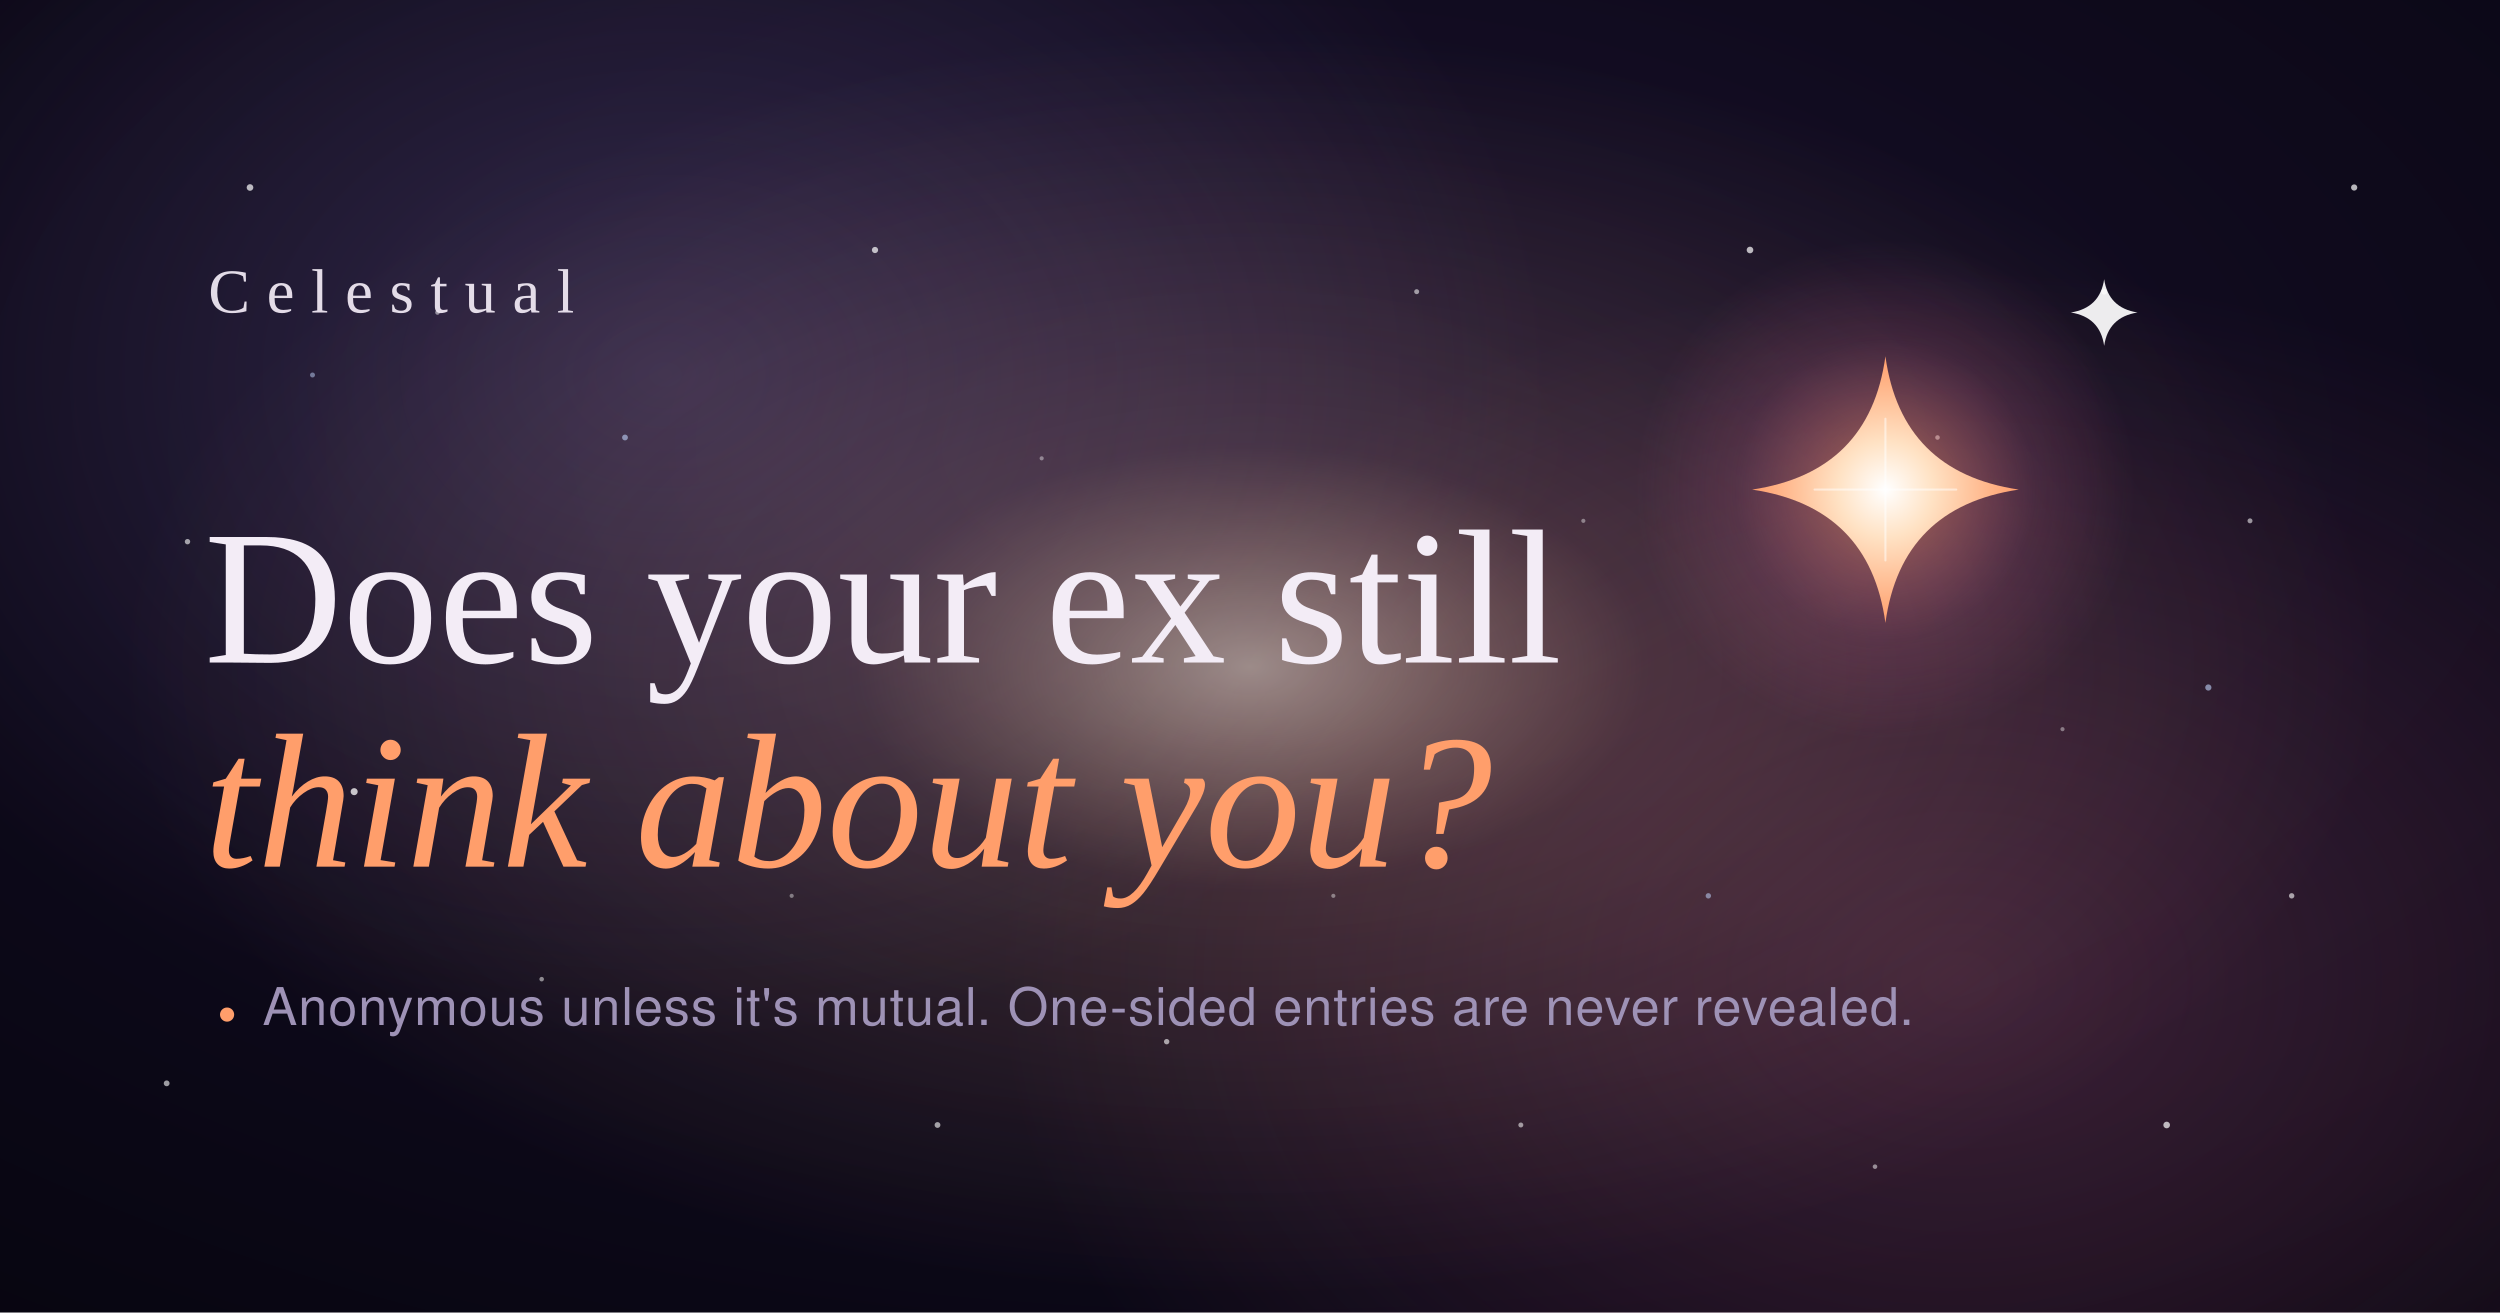
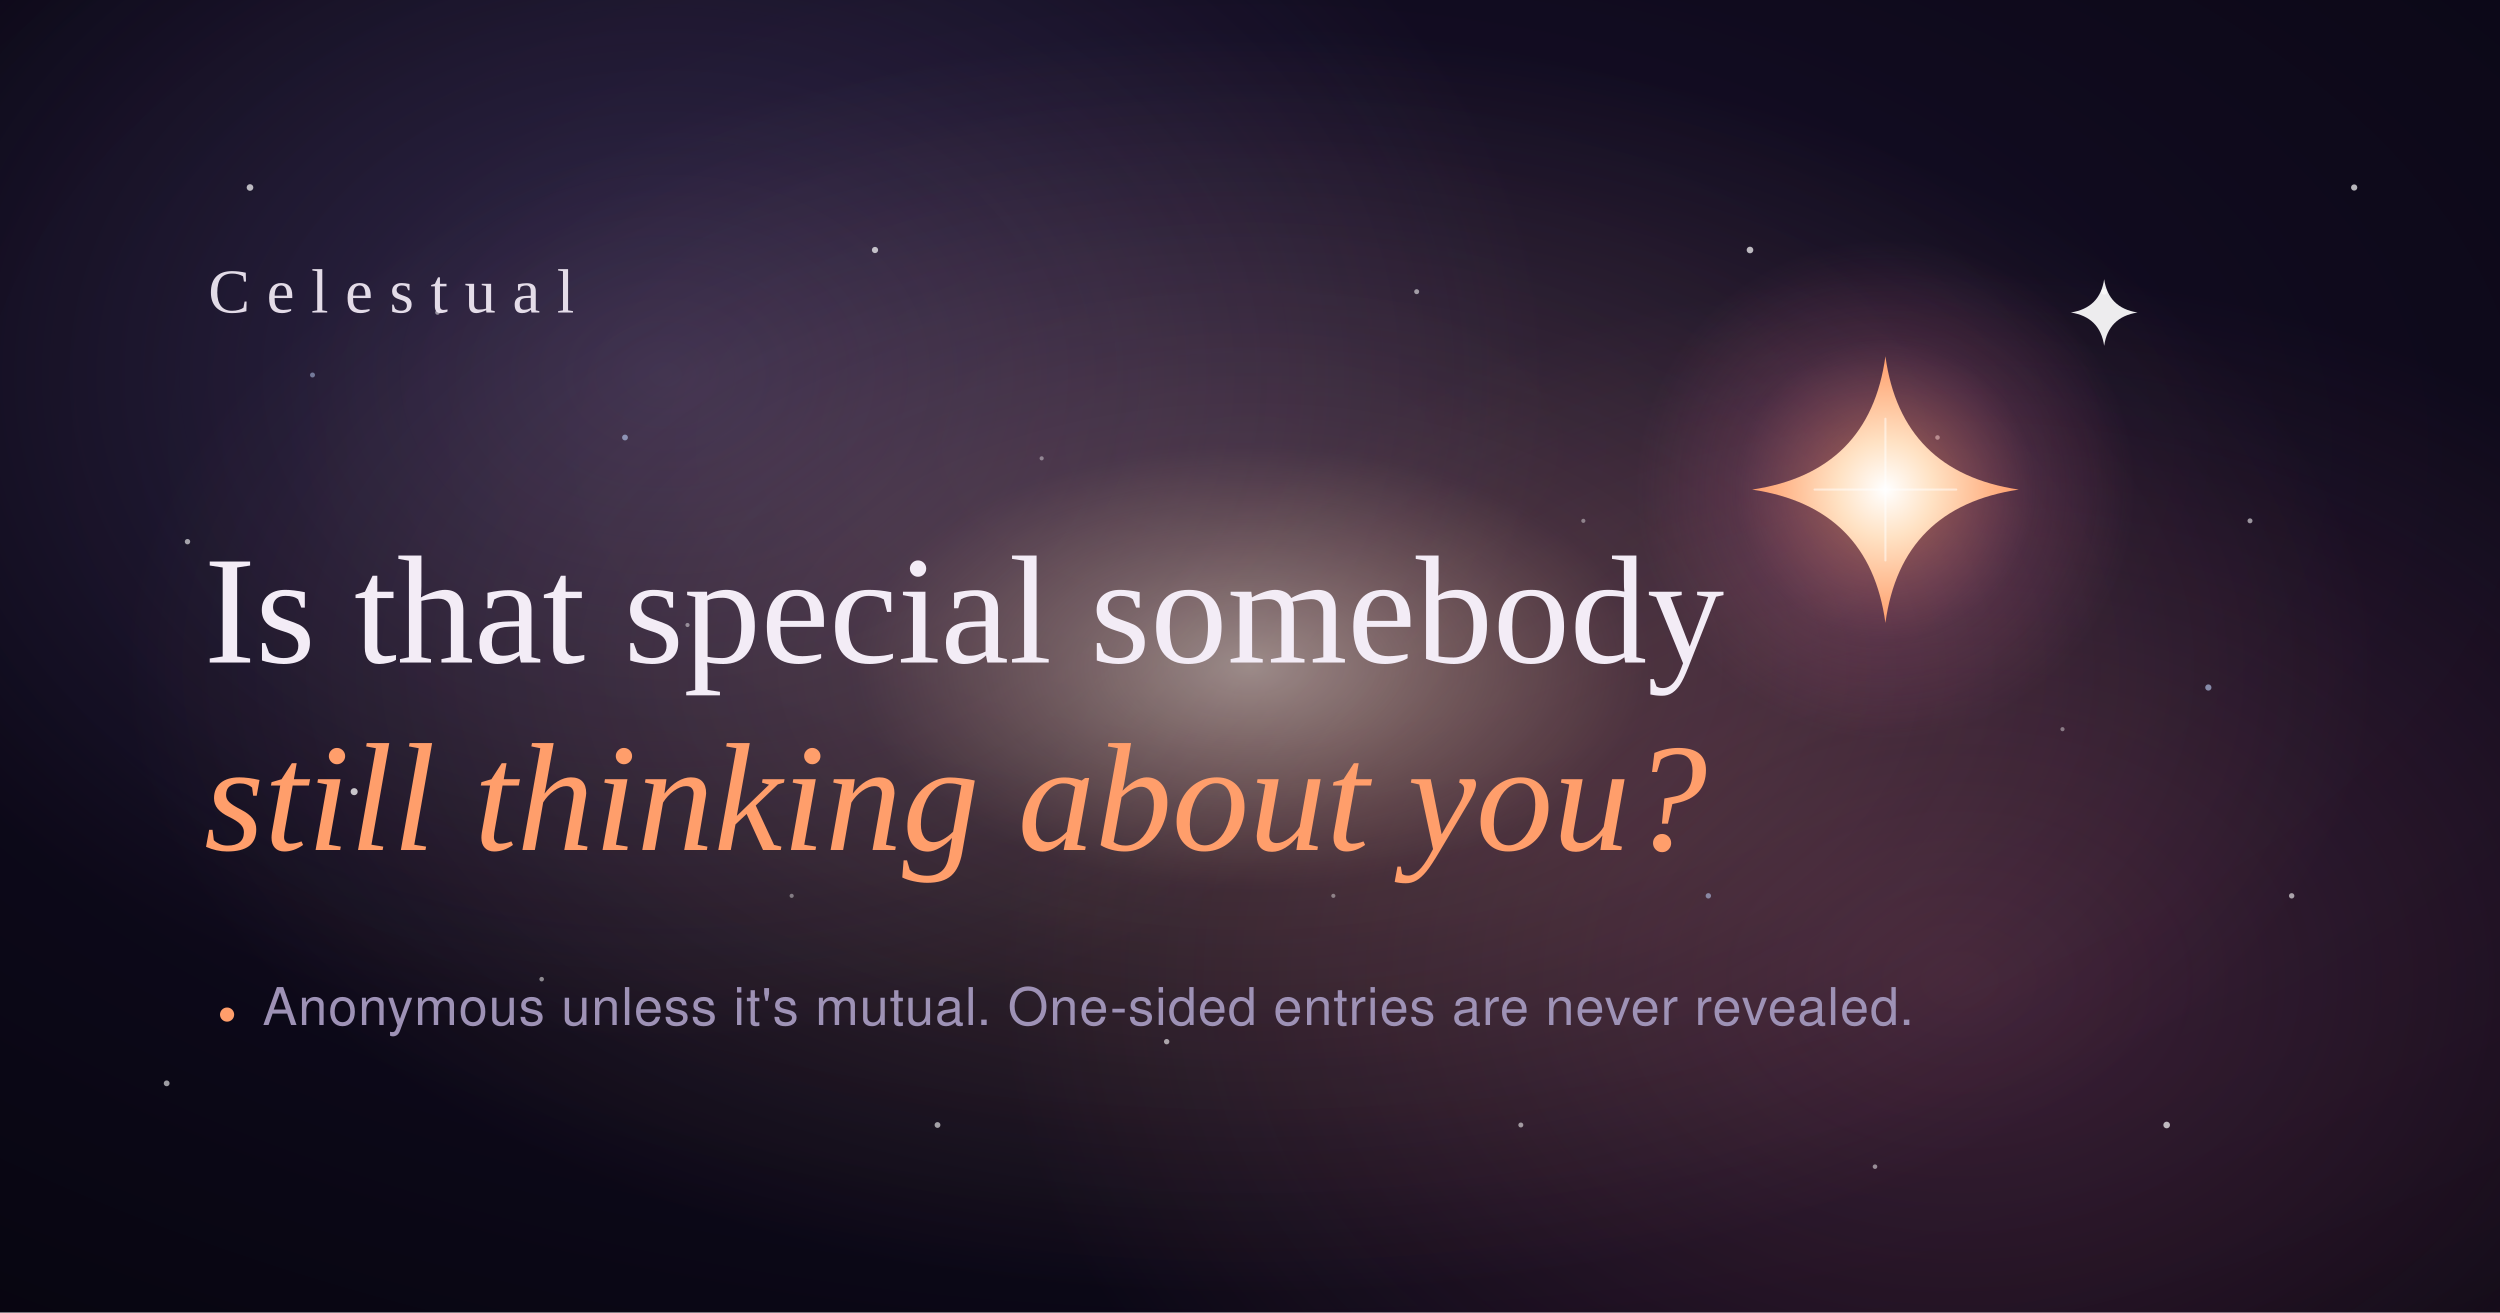
<svg xmlns="http://www.w3.org/2000/svg" viewBox="0 0 1200 630" font-family="Georgia, 'Times New Roman', serif">
  <defs>
    <radialGradient id="space" cx="50%" cy="34%" r="85%">
      <stop offset="0%" stop-color="#1B1330" />
      <stop offset="46%" stop-color="#100B1E" />
      <stop offset="100%" stop-color="#070510" />
    </radialGradient>
    <radialGradient id="core" cx="50%" cy="50%" r="50%">
      <stop offset="0%" stop-color="#FFE9CF" stop-opacity="0.55" />
      <stop offset="35%" stop-color="#FFB988" stop-opacity="0.16" />
      <stop offset="100%" stop-color="#FFB988" stop-opacity="0" />
    </radialGradient>
    <radialGradient id="neb1" cx="50%" cy="50%" r="50%">
      <stop offset="0%" stop-color="#7E6BA8" stop-opacity="0.30" />
      <stop offset="100%" stop-color="#7E6BA8" stop-opacity="0" />
    </radialGradient>
    <radialGradient id="neb2" cx="50%" cy="50%" r="50%">
      <stop offset="0%" stop-color="#E6749E" stop-opacity="0.22" />
      <stop offset="100%" stop-color="#E6749E" stop-opacity="0" />
    </radialGradient>
    <radialGradient id="starcore" cx="50%" cy="50%" r="50%">
      <stop offset="0%" stop-color="#ffffff" />
      <stop offset="36%" stop-color="#FFE2C4" />
      <stop offset="100%" stop-color="#FF9E6B" />
    </radialGradient>
    <radialGradient id="starhalo" cx="50%" cy="50%" r="50%">
      <stop offset="0%" stop-color="#FF9E6B" stop-opacity="0.6" />
      <stop offset="60%" stop-color="#E6749E" stop-opacity="0.14" />
      <stop offset="100%" stop-color="#E6749E" stop-opacity="0" />
    </radialGradient>
  </defs>
  <rect width="1200" height="630" fill="url(#space)" />
  <ellipse cx="320" cy="180" rx="420" ry="320" fill="url(#neb1)" />
  <ellipse cx="940" cy="470" rx="460" ry="340" fill="url(#neb2)" />
  <ellipse cx="600" cy="320" rx="540" ry="300" fill="url(#core)" />
  <g fill="#ffffff">
    <circle cx="120" cy="90" r="1.6" opacity="0.7" />
    <circle cx="210" cy="150" r="1.1" opacity="0.5" />
    <circle cx="90" cy="260" r="1.3" opacity="0.6" />
    <circle cx="170" cy="380" r="1.7" opacity="0.75" />
    <circle cx="260" cy="470" r="1.1" opacity="0.5" />
    <circle cx="80" cy="520" r="1.4" opacity="0.6" />
    <circle cx="330" cy="300" r="1" opacity="0.45" />
    <circle cx="420" cy="120" r="1.5" opacity="0.7" />
    <circle cx="500" cy="220" r="1" opacity="0.4" />
    <circle cx="560" cy="500" r="1.3" opacity="0.6" />
    <circle cx="680" cy="140" r="1.2" opacity="0.55" />
    <circle cx="760" cy="250" r="1" opacity="0.4" />
    <circle cx="840" cy="120" r="1.6" opacity="0.7" />
    <circle cx="930" cy="210" r="1.1" opacity="0.5" />
    <circle cx="1010" cy="140" r="1.4" opacity="0.65" />
    <circle cx="1080" cy="250" r="1.2" opacity="0.55" />
    <circle cx="1130" cy="90" r="1.5" opacity="0.7" />
    <circle cx="990" cy="350" r="1" opacity="0.4" />
    <circle cx="1100" cy="430" r="1.3" opacity="0.6" />
    <circle cx="1040" cy="540" r="1.6" opacity="0.7" />
    <circle cx="900" cy="560" r="1.1" opacity="0.5" />
    <circle cx="730" cy="540" r="1.2" opacity="0.55" />
    <circle cx="640" cy="430" r="1" opacity="0.4" />
    <circle cx="450" cy="540" r="1.4" opacity="0.6" />
    <circle cx="380" cy="430" r="1" opacity="0.4" />
  </g>
  <g fill="#BFD3FA">
    <circle cx="300" cy="210" r="1.4" opacity="0.6" />
    <circle cx="1060" cy="330" r="1.5" opacity="0.6" />
    <circle cx="150" cy="180" r="1.2" opacity="0.5" />
    <circle cx="820" cy="430" r="1.3" opacity="0.55" />
  </g>
  <g transform="translate(905,235)">
    <circle r="120" fill="url(#starhalo)" />
    <path d="M0 -64 Q7.6 -8.4 64 0 Q7.6 8.4 0 64 Q-7.6 8.4 -64 0 Q-7.6 -8.4 0 -64 Z" fill="url(#starcore)" />
    <path d="M0 -34 L0 34 M-34 0 L34 0" stroke="#fff" stroke-width="1" stroke-opacity="0.5" stroke-linecap="round" />
  </g>
  <g transform="translate(1010,150)">
    <path d="M0 -16 Q2 -2.2 16 0 Q2 2.2 0 16 Q-2 2.2 -16 0 Q-2 -2.2 0 -16 Z" fill="#ffffff" opacity="0.92" />
  </g>
  <text x="100" y="150" font-size="30" letter-spacing="8" fill="#F3ECF6" opacity="0.92">Celestual</text>
-   <text x="98" y="318" font-size="92" fill="#F3ECF6">Does your ex still</text>
-   <text x="98" y="416" font-size="92" font-style="italic" fill="#FF9E6B">think about you?</text>
+   <text x="98" y="318" font-size="74" fill="#F3ECF6">Is that special somebody</text>
+   <text x="98" y="408" font-size="74" font-style="italic" fill="#FF9E6B">still thinking about you?</text>
  <g transform="translate(100,492)">
    <circle cx="9" cy="-5" r="3.4" fill="#FF9E6B" />
    <text x="26" y="0" font-family="Helvetica, Arial, sans-serif" font-size="25" letter-spacing="0.5" fill="#9E92B6">Anonymous unless it's mutual. One-sided entries are never revealed.</text>
  </g>
</svg>
